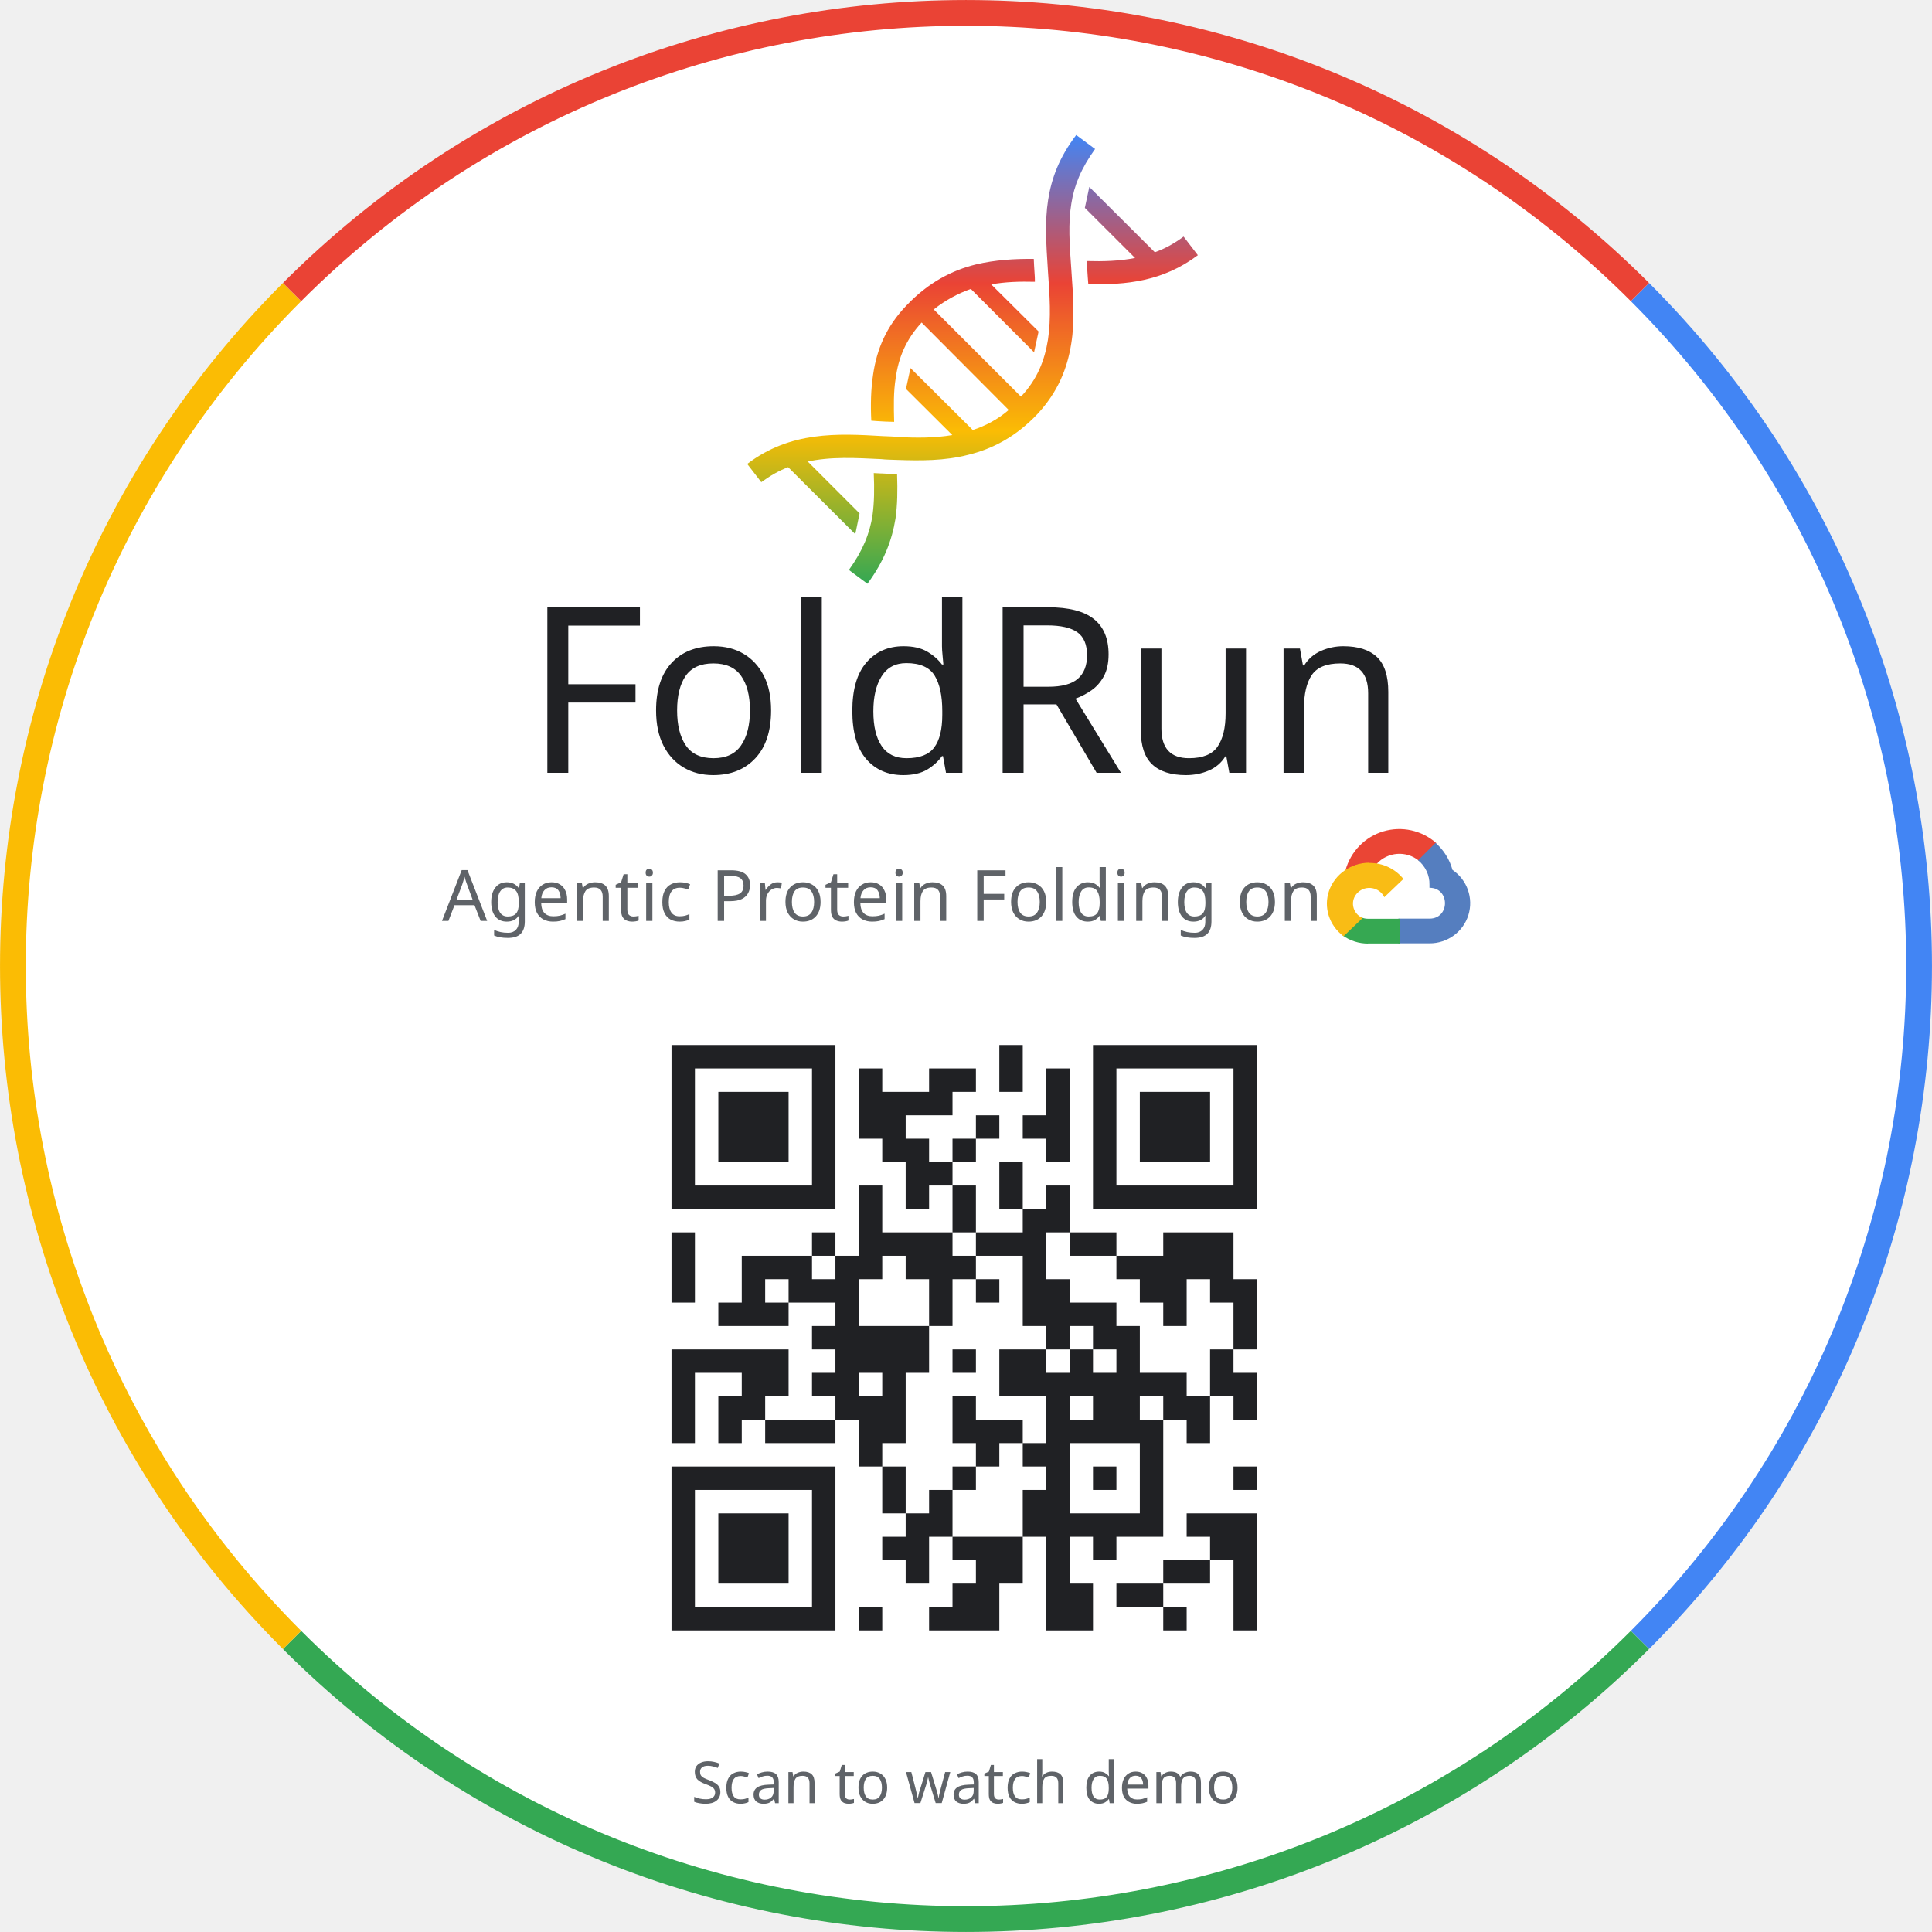
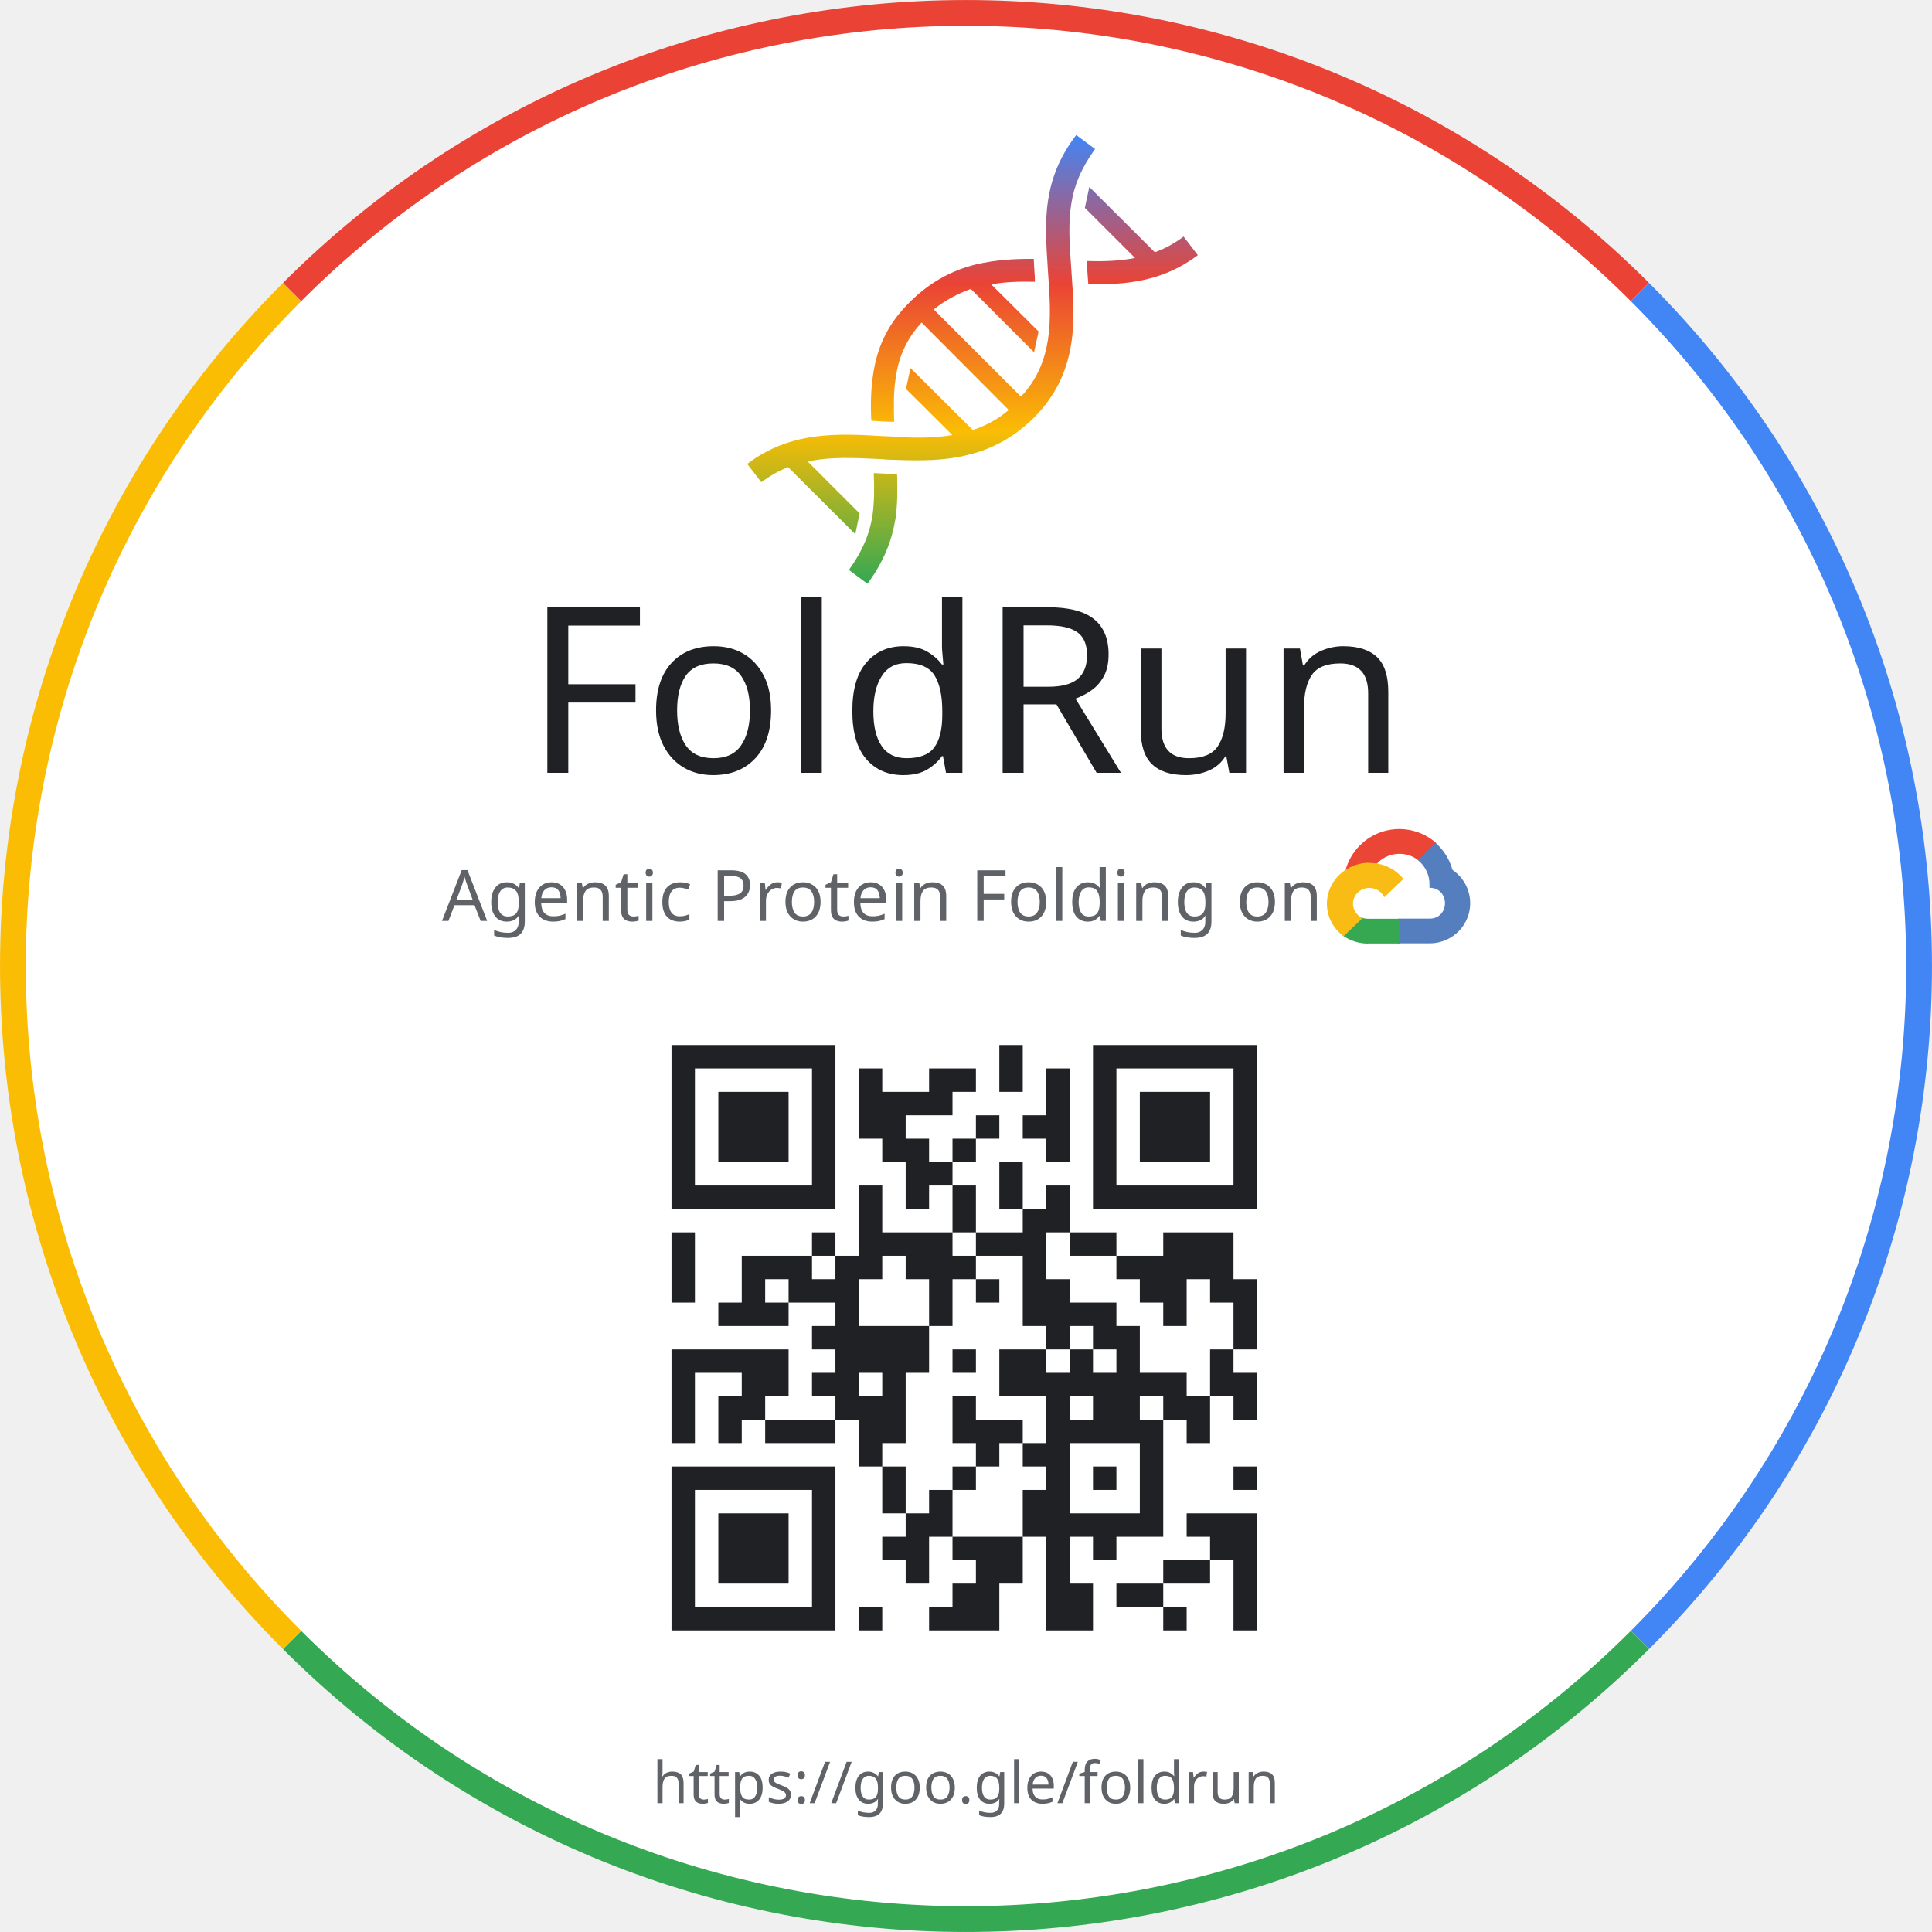
<svg xmlns="http://www.w3.org/2000/svg" viewBox="0 0 300 300" width="300" height="300">
  <defs>
    <linearGradient id="google-grad" x1="0%" y1="0%" x2="0%" y2="100%">
      <stop offset="0%" stop-color="#4285f4" />
      <stop offset="33%" stop-color="#ea4335" />
      <stop offset="66%" stop-color="#fbbc04" />
      <stop offset="100%" stop-color="#34a853" />
    </linearGradient>
  </defs>
  <circle cx="150" cy="150" r="148" fill="white" />
  <path d="M254.65,45.35 A148,148 0 0,1 254.65,254.65" fill="none" stroke="#4285f4" stroke-width="4" />
  <path d="M254.65,254.65 A148,148 0 0,1 45.35,254.65" fill="none" stroke="#34a853" stroke-width="4" />
  <path d="M45.35,254.65 A148,148 0 0,1 45.35,45.35" fill="none" stroke="#fbbc04" stroke-width="4" />
  <path d="M45.35,45.35 A148,148 0 0,1 254.65,45.35" fill="none" stroke="#ea4335" stroke-width="4" />
  <g transform="translate(115, 20) scale(0.14)">
    <path fill="url(#google-grad)" fill-rule="nonzero" d="M120.06,489.41c15.49 -21.5,23.23 -40.69,26.29 -61.04,1.91 -14.18,2.1 -29.3,1.34 -46.50l8.47,0.44,0 -0.05c5.73,0.40,10.99,0.41,16.85,1.12l0.56,0.02c0.6,17.81,0.41,33.17 -1.74,48.79 -3.98,24.37 -12.76,47.58 -31.16,72.40l-20.66 -15.39zm-45.5 -120.27l57.4,57.4 -4.75,23.08 -74.47 -74.31c-10.22,3.9 -19.92,9.48 -29.80,16.64l-15.59 -20.22c48.02 -36.43,99.65 -33.88,150.87 -30.84,6,0.30,12,0.32,16.42,0.96,20.46,1.1,40.57,1.16,60.19 -2.14l-51.41 -51.18,5 -23.15,69.08,68.71c13.82 -4.52,27.37 -11.44,39.88 -22.23l-96.59 -96.97c-17.47,18.79 -25.81,39.52 -28.77,61.67 -2.49,15.31 -2.19,31.38 -1.71,48.49l-9.67 -0.31c-0.34 -0.06 -1.26 -0.09 -1.76 -0.09 -4.82 -0.24 -9.23 -0.5 -13.92 -0.91 -0.89 -17.55 -0.49 -34.58,2.0 -51.04,4.0 -27.80,14.52 -53.5,37.30 -77.03,24.33 -25.45,50.19 -38.68,76.67 -45.22,21.48 -5.08,42.97 -6.38,64.24 -6.15,0.30,5.16,0.39,10.04,0.85,15.48,0.24,3.29,0.48,6.48,0.40,9.90 -16.60 -0.4 -32.63,0.02 -48.47,2.88l52.56,52.28 -5.01,23.03 -70.13 -70.27c-13.80,5.0 -27.71,12.03 -41.15,22.79l96.73,96.68c18.35 -19.50,26.24 -40.19,29.97 -63.19,3.63 -24.01,1.9 -49.29 -0.04 -76.14 -2.01 -30.38 -3.53 -55.32,0.2 -78.8,3.78 -24.42,12.55 -47.56,31.16 -72.06l20.94,15.5c-15.40,21.4 -23.29,40.44 -26.35,60.66 -3.53,21.14 -2.12,44.77,0.02,73.46,1.96,28.58,4.14,55.92 -0.16,82.05 -4.35,27.34 -14.75,53.26 -37.18,77.54 -24.01,25.45 -50.03,38.97 -77.19,45.56 -26.03,6.71 -52.65,6.54 -79.53,5.60 -6.39 -0.27 -11.3 -0.25 -16.66 -0.86 -27.79 -1.31 -56.29 -3.11 -82.93,2.98zm362.70 -226.1l-55.44 -55.35,4.95 -23.21,72.70,72.45c10.58 -3.76,21.54 -9.64,31.86 -17.39l15.83,20.65c-38.96,29.25 -80.04,33.10 -121.50,32.09 -0.35 -5.60 -0.96 -10.87 -1.21 -16.76 -0.22 -3.04 -0.43 -5.88 -0.67 -8.85,18.39,0.52,36.60,0.04,53.91 -3.45z" />
  </g>
  <text x="150" y="120" text-anchor="middle" font-family="Google Sans Display, Google Sans, Noto Sans, Helvetica, Arial, sans-serif" font-size="36" font-weight="500" fill="#202124" letter-spacing="-0.3">FoldRun</text>
  <text x="137" y="143" text-anchor="middle" font-family="Google Sans, Noto Sans, Helvetica, Arial, sans-serif" font-size="11" fill="#5f6368">Agentic Protein Folding on</text>
  <g transform="translate(205, 126) scale(0.19)">
    <path fill="#ea4535" d="M80.6 40.3h.4l-.2-.2 14-14v-.3c-11.8-10.4-28.1-14-43.2-9.5C36.5 20.8 24.9 32.8 20.7 48c.2-.1.5-.2.8-.2 5.2-3.4 11.4-5.4 17.9-5.4 2.2 0 4.3.2 6.4.6.1-.1.2-.1.3-.1 9-9.9 24.2-11.1 34.6-2.6h-.1z" />
    <path fill="#557ebf" d="M108.1 47.8c-2.3-8.5-7.1-16.2-13.8-22.1L80 39.9c6 4.9 9.5 12.3 9.3 20v2.5c16.9 0 16.9 25.2 0 25.2H63.9v20h-.1l.1.2h25.4c14.6.1 27.5-9.3 31.8-23.1 4.3-13.8-1-28.8-13-36.9z" />
    <path fill="#36a852" d="M39 107.9h26.3V87.7H39c-1.9 0-3.7-.4-5.4-1.1l-15.2 14.6v.2c6 4.3 13.2 6.6 20.7 6.6z" />
    <path fill="#f9bc15" d="M40.2 41.9c-14.9.1-28.1 9.3-32.9 22.8-4.8 13.6 0 28.5 11.8 37.3l15.6-14.9c-8.6-3.7-10.6-14.5-4-20.8 6.6-6.4 17.8-4.4 21.7 3.8L68 55.2C61.4 46.9 51.1 42 40.2 42.1z" />
  </g>
  <g transform="translate(97, 155) scale(3.636)">
    <path d="M2,2H3V3H2zM3,2H4V3H3zM4,2H5V3H4zM5,2H6V3H5zM6,2H7V3H6zM7,2H8V3H7zM8,2H9V3H8zM16,2H17V3H16zM20,2H21V3H20zM21,2H22V3H21zM22,2H23V3H22zM23,2H24V3H23zM24,2H25V3H24zM25,2H26V3H25zM26,2H27V3H26zM2,3H3V4H2zM8,3H9V4H8zM10,3H11V4H10zM13,3H14V4H13zM14,3H15V4H14zM16,3H17V4H16zM18,3H19V4H18zM20,3H21V4H20zM26,3H27V4H26zM2,4H3V5H2zM4,4H5V5H4zM5,4H6V5H5zM6,4H7V5H6zM8,4H9V5H8zM10,4H11V5H10zM11,4H12V5H11zM12,4H13V5H12zM13,4H14V5H13zM18,4H19V5H18zM20,4H21V5H20zM22,4H23V5H22zM23,4H24V5H23zM24,4H25V5H24zM26,4H27V5H26zM2,5H3V6H2zM4,5H5V6H4zM5,5H6V6H5zM6,5H7V6H6zM8,5H9V6H8zM10,5H11V6H10zM11,5H12V6H11zM15,5H16V6H15zM17,5H18V6H17zM18,5H19V6H18zM20,5H21V6H20zM22,5H23V6H22zM23,5H24V6H23zM24,5H25V6H24zM26,5H27V6H26zM2,6H3V7H2zM4,6H5V7H4zM5,6H6V7H5zM6,6H7V7H6zM8,6H9V7H8zM11,6H12V7H11zM12,6H13V7H12zM14,6H15V7H14zM18,6H19V7H18zM20,6H21V7H20zM22,6H23V7H22zM23,6H24V7H23zM24,6H25V7H24zM26,6H27V7H26zM2,7H3V8H2zM8,7H9V8H8zM12,7H13V8H12zM13,7H14V8H13zM16,7H17V8H16zM20,7H21V8H20zM26,7H27V8H26zM2,8H3V9H2zM3,8H4V9H3zM4,8H5V9H4zM5,8H6V9H5zM6,8H7V9H6zM7,8H8V9H7zM8,8H9V9H8zM10,8H11V9H10zM12,8H13V9H12zM14,8H15V9H14zM16,8H17V9H16zM18,8H19V9H18zM20,8H21V9H20zM21,8H22V9H21zM22,8H23V9H22zM23,8H24V9H23zM24,8H25V9H24zM25,8H26V9H25zM26,8H27V9H26zM10,9H11V10H10zM14,9H15V10H14zM17,9H18V10H17zM18,9H19V10H18zM2,10H3V11H2zM8,10H9V11H8zM10,10H11V11H10zM11,10H12V11H11zM12,10H13V11H12zM13,10H14V11H13zM15,10H16V11H15zM16,10H17V11H16zM17,10H18V11H17zM19,10H20V11H19zM20,10H21V11H20zM23,10H24V11H23zM24,10H25V11H24zM25,10H26V11H25zM2,11H3V12H2zM5,11H6V12H5zM6,11H7V12H6zM7,11H8V12H7zM9,11H10V12H9zM10,11H11V12H10zM12,11H13V12H12zM13,11H14V12H13zM14,11H15V12H14zM17,11H18V12H17zM21,11H22V12H21zM22,11H23V12H22zM23,11H24V12H23zM24,11H25V12H24zM25,11H26V12H25zM2,12H3V13H2zM5,12H6V13H5zM7,12H8V13H7zM8,12H9V13H8zM9,12H10V13H9zM13,12H14V13H13zM15,12H16V13H15zM17,12H18V13H17zM18,12H19V13H18zM22,12H23V13H22zM23,12H24V13H23zM25,12H26V13H25zM26,12H27V13H26zM4,13H5V14H4zM5,13H6V14H5zM6,13H7V14H6zM9,13H10V14H9zM13,13H14V14H13zM17,13H18V14H17zM18,13H19V14H18zM19,13H20V14H19zM20,13H21V14H20zM23,13H24V14H23zM26,13H27V14H26zM8,14H9V15H8zM9,14H10V15H9zM10,14H11V15H10zM11,14H12V15H11zM12,14H13V15H12zM18,14H19V15H18zM20,14H21V15H20zM21,14H22V15H21zM26,14H27V15H26zM2,15H3V16H2zM3,15H4V16H3zM4,15H5V16H4zM5,15H6V16H5zM6,15H7V16H6zM9,15H10V16H9zM10,15H11V16H10zM11,15H12V16H11zM12,15H13V16H12zM14,15H15V16H14zM16,15H17V16H16zM17,15H18V16H17zM19,15H20V16H19zM21,15H22V16H21zM25,15H26V16H25zM2,16H3V17H2zM5,16H6V17H5zM6,16H7V17H6zM8,16H9V17H8zM9,16H10V17H9zM11,16H12V17H11zM16,16H17V17H16zM17,16H18V17H17zM18,16H19V17H18zM19,16H20V17H19zM20,16H21V17H20zM21,16H22V17H21zM22,16H23V17H22zM23,16H24V17H23zM25,16H26V17H25zM26,16H27V17H26zM2,17H3V18H2zM4,17H5V18H4zM5,17H6V18H5zM9,17H10V18H9zM10,17H11V18H10zM11,17H12V18H11zM14,17H15V18H14zM18,17H19V18H18zM20,17H21V18H20zM21,17H22V18H21zM23,17H24V18H23zM24,17H25V18H24zM26,17H27V18H26zM2,18H3V19H2zM4,18H5V19H4zM6,18H7V19H6zM7,18H8V19H7zM8,18H9V19H8zM10,18H11V19H10zM11,18H12V19H11zM14,18H15V19H14zM15,18H16V19H15zM16,18H17V19H16zM18,18H19V19H18zM19,18H20V19H19zM20,18H21V19H20zM21,18H22V19H21zM22,18H23V19H22zM24,18H25V19H24zM10,19H11V20H10zM15,19H16V20H15zM17,19H18V20H17zM18,19H19V20H18zM22,19H23V20H22zM2,20H3V21H2zM3,20H4V21H3zM4,20H5V21H4zM5,20H6V21H5zM6,20H7V21H6zM7,20H8V21H7zM8,20H9V21H8zM11,20H12V21H11zM14,20H15V21H14zM18,20H19V21H18zM20,20H21V21H20zM22,20H23V21H22zM26,20H27V21H26zM2,21H3V22H2zM8,21H9V22H8zM11,21H12V22H11zM13,21H14V22H13zM17,21H18V22H17zM18,21H19V22H18zM22,21H23V22H22zM2,22H3V23H2zM4,22H5V23H4zM5,22H6V23H5zM6,22H7V23H6zM8,22H9V23H8zM12,22H13V23H12zM13,22H14V23H13zM17,22H18V23H17zM18,22H19V23H18zM19,22H20V23H19zM20,22H21V23H20zM21,22H22V23H21zM22,22H23V23H22zM24,22H25V23H24zM25,22H26V23H25zM26,22H27V23H26zM2,23H3V24H2zM4,23H5V24H4zM5,23H6V24H5zM6,23H7V24H6zM8,23H9V24H8zM11,23H12V24H11zM12,23H13V24H12zM14,23H15V24H14zM15,23H16V24H15zM16,23H17V24H16zM18,23H19V24H18zM20,23H21V24H20zM25,23H26V24H25zM26,23H27V24H26zM2,24H3V25H2zM4,24H5V25H4zM5,24H6V25H5zM6,24H7V25H6zM8,24H9V25H8zM12,24H13V25H12zM15,24H16V25H15zM16,24H17V25H16zM18,24H19V25H18zM23,24H24V25H23zM24,24H25V25H24zM26,24H27V25H26zM2,25H3V26H2zM8,25H9V26H8zM14,25H15V26H14zM15,25H16V26H15zM18,25H19V26H18zM19,25H20V26H19zM21,25H22V26H21zM22,25H23V26H22zM26,25H27V26H26zM2,26H3V27H2zM3,26H4V27H3zM4,26H5V27H4zM5,26H6V27H5zM6,26H7V27H6zM7,26H8V27H7zM8,26H9V27H8zM10,26H11V27H10zM13,26H14V27H13zM14,26H15V27H14zM15,26H16V27H15zM18,26H19V27H18zM19,26H20V27H19zM23,26H24V27H23zM26,26H27V27H26z" fill="#202124" fill-rule="nonzero" stroke="none" />
  </g>
-   <text x="150" y="280" text-anchor="middle" font-family="Google Sans, Noto Sans, Helvetica, Arial, sans-serif" font-size="9" fill="#5f6368">Scan to watch demo</text>
+   <text x="150" y="280" text-anchor="middle" font-family="Google Sans, Noto Sans, Helvetica, Arial, sans-serif" font-size="9" fill="#5f6368">https://goo.gle/foldrun</text>
</svg>
